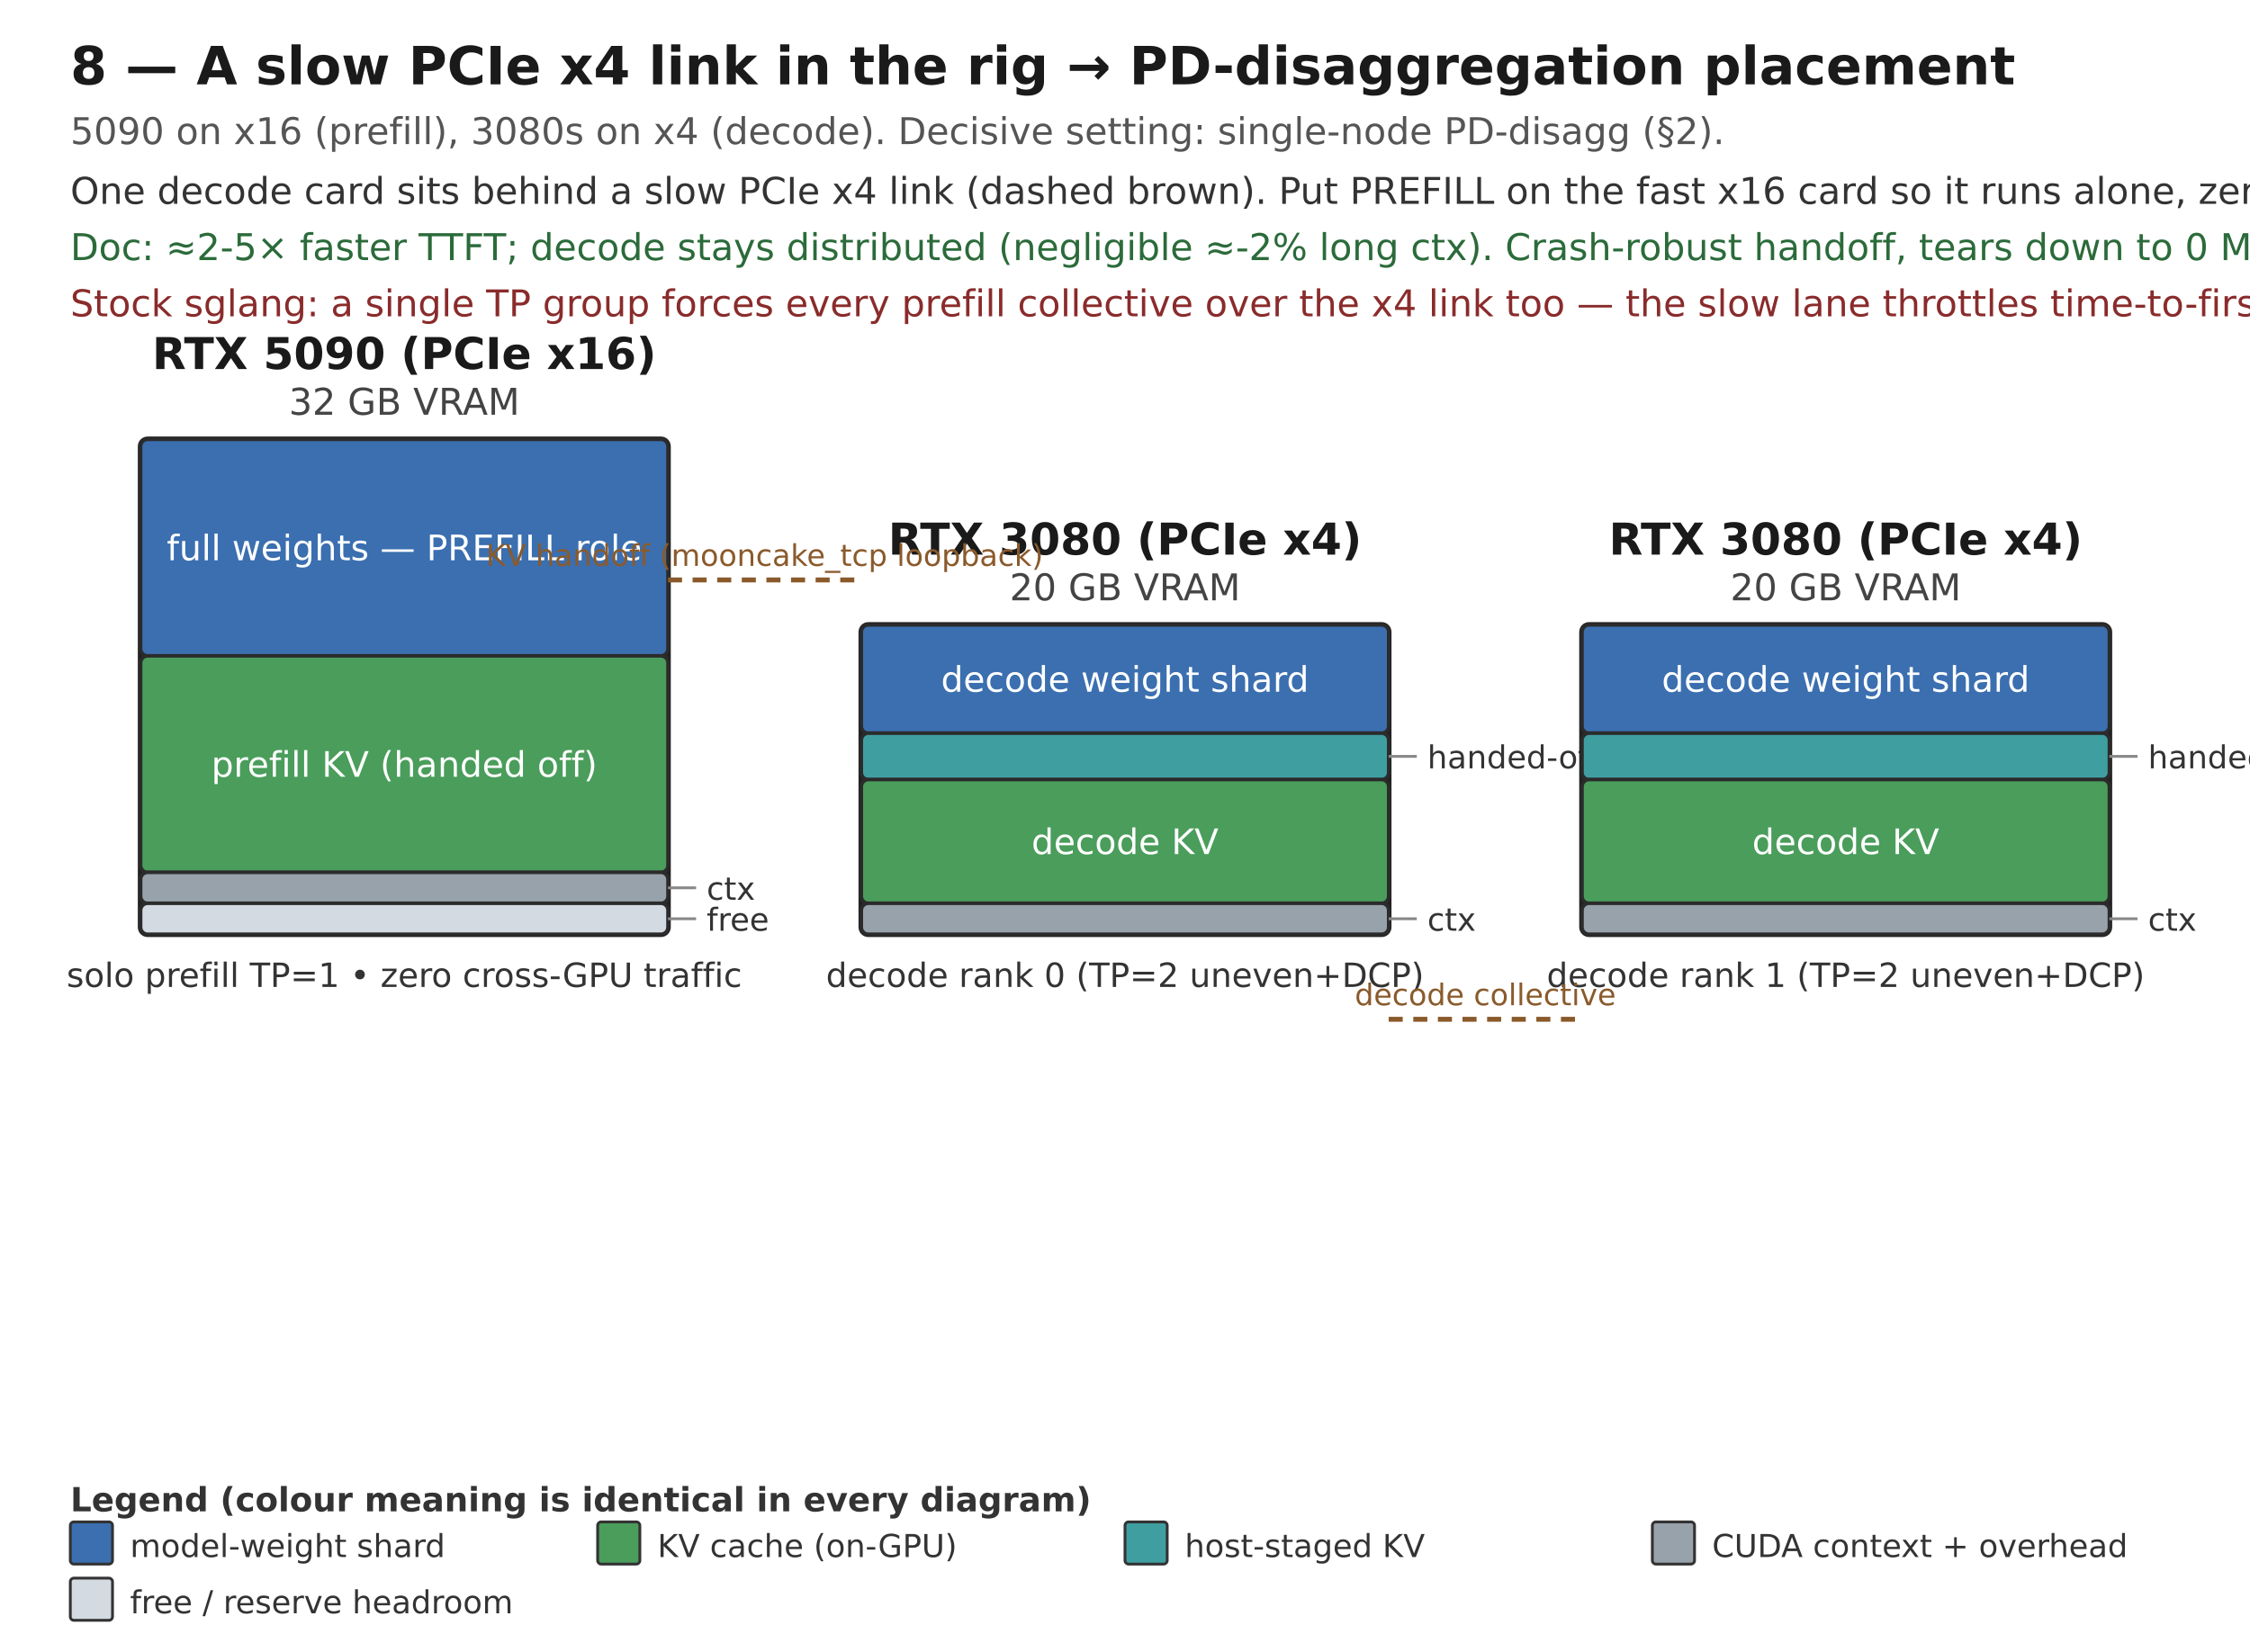
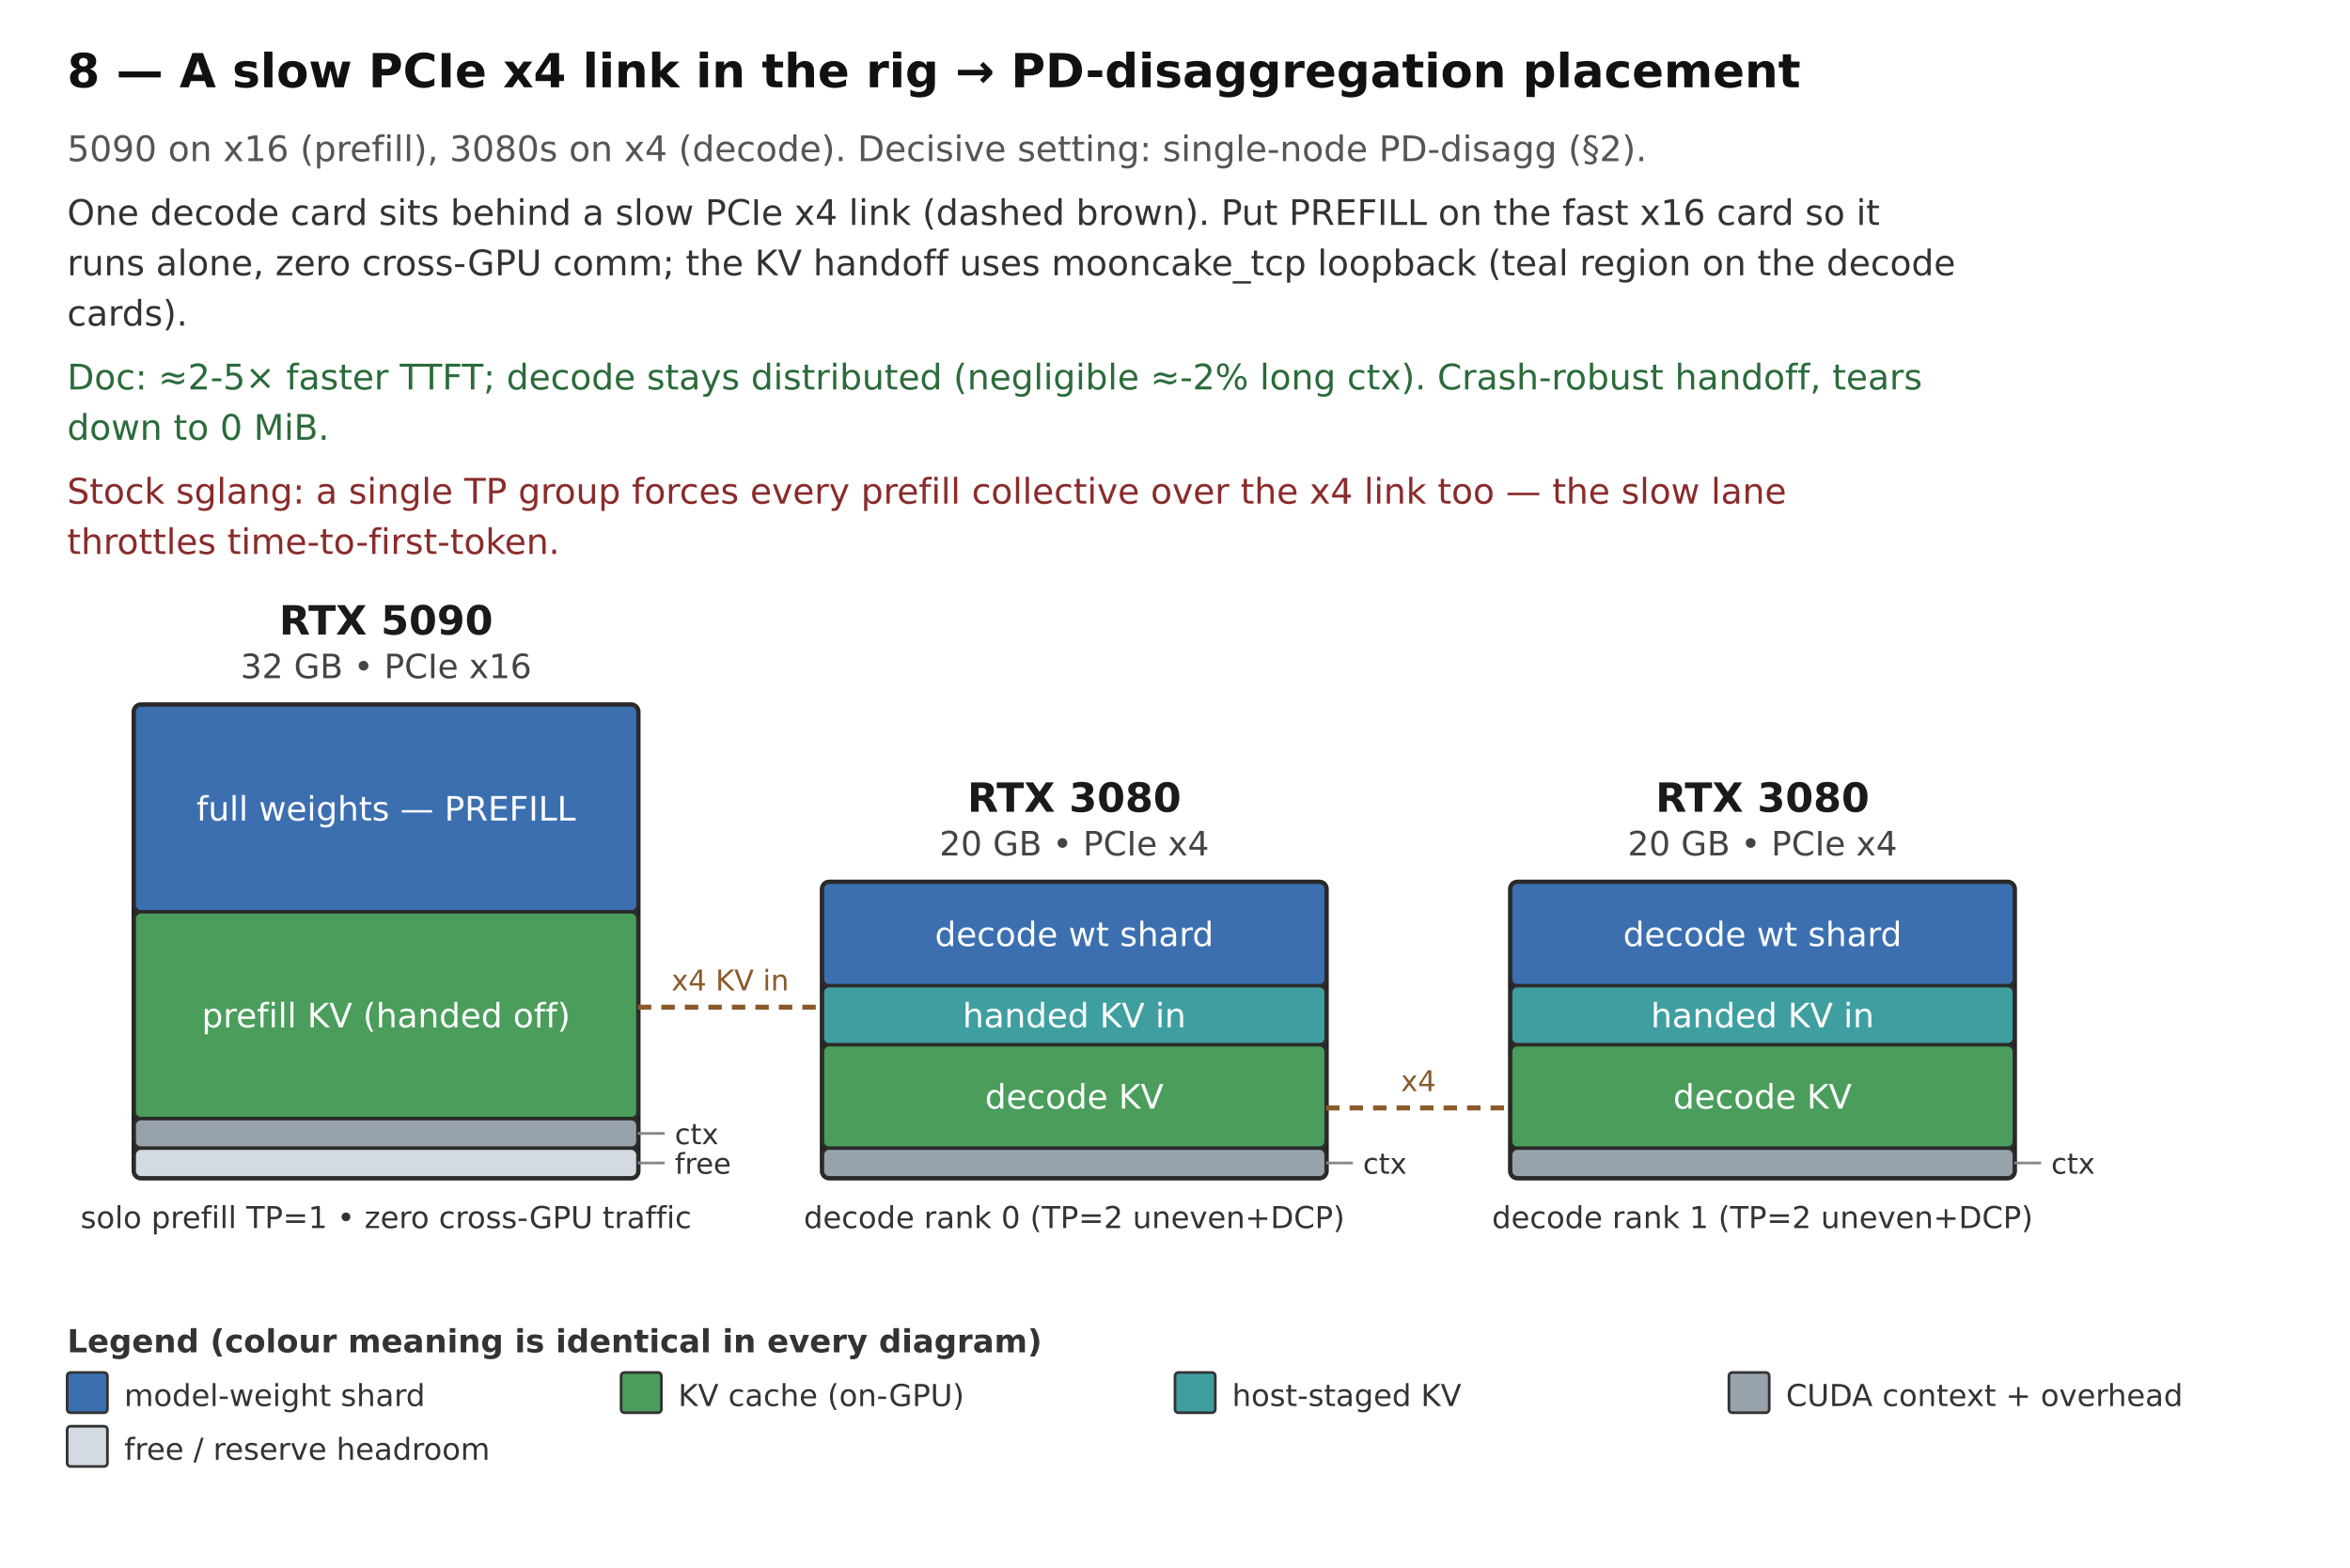
- <svg xmlns="http://www.w3.org/2000/svg" viewBox="0 0 640 470" width="640" height="470" font-family="sans-serif">
-   <rect x="0.0" y="0.0" width="640.0" height="470.0" rx="0" fill="#ffffff" stroke="none" stroke-width="0" />
-   <text x="20.0" y="24.0" font-family="DejaVu Sans, Verdana, Arial, sans-serif" font-size="15" font-weight="bold" text-anchor="start" fill="#1a1a1a">8 — A slow PCIe x4 link in the rig → PD-disaggregation placement</text>
-   <text x="20.0" y="41.0" font-family="DejaVu Sans, Verdana, Arial, sans-serif" font-size="10.5" font-weight="normal" text-anchor="start" fill="#555">5090 on x16 (prefill), 3080s on x4 (decode). Decisive setting: single-node PD-disagg (§2).</text>
-   <text x="115.0" y="105.0" font-family="DejaVu Sans, Verdana, Arial, sans-serif" font-size="12.5" font-weight="bold" text-anchor="middle" fill="#1a1a1a">RTX 5090 (PCIe x16)</text>
-   <text x="115.0" y="118.0" font-family="DejaVu Sans, Verdana, Arial, sans-serif" font-size="10.5" font-weight="normal" text-anchor="middle" fill="#444">32 GB VRAM</text>
-   <rect x="40.0" y="125.0" width="150.0" height="140.8" rx="2" fill="none" stroke="#222" stroke-width="1.6" />
-   <rect x="40.0" y="125.0" width="150.0" height="61.6" rx="2" fill="#3b6fb0" stroke="#2b2b2b" stroke-width="1.0" />
-   <text x="115.0" y="159.4" font-family="DejaVu Sans, Verdana, Arial, sans-serif" font-size="10" font-weight="normal" text-anchor="middle" fill="#ffffff">full weights — PREFILL role</text>
-   <rect x="40.0" y="186.6" width="150.0" height="61.6" rx="2" fill="#4a9d5b" stroke="#2b2b2b" stroke-width="1.0" />
-   <text x="115.0" y="221.0" font-family="DejaVu Sans, Verdana, Arial, sans-serif" font-size="10" font-weight="normal" text-anchor="middle" fill="#ffffff">prefill KV (handed off)</text>
-   <rect x="40.0" y="248.2" width="150.0" height="8.8" rx="2" fill="#98a2ab" stroke="#2b2b2b" stroke-width="1.0" />
-   <line x1="190.0" y1="252.6" x2="198.0" y2="252.6" stroke="#888" stroke-width="0.8" />
-   <text x="201.0" y="256.0" font-family="DejaVu Sans, Verdana, Arial, sans-serif" font-size="9" font-weight="normal" text-anchor="start" fill="#333">ctx</text>
-   <rect x="40.0" y="257.0" width="150.0" height="8.8" rx="2" fill="#d3dae1" stroke="#2b2b2b" stroke-width="1.0" />
-   <line x1="190.0" y1="261.4" x2="198.0" y2="261.4" stroke="#888" stroke-width="0.8" />
-   <text x="201.0" y="264.8" font-family="DejaVu Sans, Verdana, Arial, sans-serif" font-size="9" font-weight="normal" text-anchor="start" fill="#333">free</text>
-   <text x="115.0" y="280.8" font-family="DejaVu Sans, Verdana, Arial, sans-serif" font-size="9.5" font-weight="normal" text-anchor="middle" fill="#333">solo prefill TP=1  •  zero cross-GPU traffic</text>
-   <text x="320.0" y="157.8" font-family="DejaVu Sans, Verdana, Arial, sans-serif" font-size="12.5" font-weight="bold" text-anchor="middle" fill="#1a1a1a">RTX 3080 (PCIe x4)</text>
-   <text x="320.0" y="170.8" font-family="DejaVu Sans, Verdana, Arial, sans-serif" font-size="10.5" font-weight="normal" text-anchor="middle" fill="#444">20 GB VRAM</text>
-   <rect x="245.0" y="177.8" width="150.0" height="88.0" rx="2" fill="none" stroke="#222" stroke-width="1.6" />
-   <rect x="245.0" y="177.8" width="150.0" height="30.8" rx="2" fill="#3b6fb0" stroke="#2b2b2b" stroke-width="1.0" />
-   <text x="320.0" y="196.8" font-family="DejaVu Sans, Verdana, Arial, sans-serif" font-size="10" font-weight="normal" text-anchor="middle" fill="#ffffff">decode weight shard</text>
-   <rect x="245.0" y="208.6" width="150.0" height="13.2" rx="2" fill="#3f9fa0" stroke="#2b2b2b" stroke-width="1.0" />
-   <line x1="395.0" y1="215.2" x2="403.0" y2="215.2" stroke="#888" stroke-width="0.8" />
-   <text x="406.0" y="218.6" font-family="DejaVu Sans, Verdana, Arial, sans-serif" font-size="9" font-weight="normal" text-anchor="start" fill="#333">handed-off KV in</text>
-   <rect x="245.0" y="221.8" width="150.0" height="35.2" rx="2" fill="#4a9d5b" stroke="#2b2b2b" stroke-width="1.0" />
-   <text x="320.0" y="243.0" font-family="DejaVu Sans, Verdana, Arial, sans-serif" font-size="10" font-weight="normal" text-anchor="middle" fill="#ffffff">decode KV</text>
-   <rect x="245.0" y="257.0" width="150.0" height="8.8" rx="2" fill="#98a2ab" stroke="#2b2b2b" stroke-width="1.0" />
-   <line x1="395.0" y1="261.4" x2="403.0" y2="261.4" stroke="#888" stroke-width="0.8" />
-   <text x="406.0" y="264.8" font-family="DejaVu Sans, Verdana, Arial, sans-serif" font-size="9" font-weight="normal" text-anchor="start" fill="#333">ctx</text>
-   <text x="320.0" y="280.8" font-family="DejaVu Sans, Verdana, Arial, sans-serif" font-size="9.5" font-weight="normal" text-anchor="middle" fill="#333">decode rank 0  (TP=2 uneven+DCP)</text>
-   <text x="525.0" y="157.8" font-family="DejaVu Sans, Verdana, Arial, sans-serif" font-size="12.5" font-weight="bold" text-anchor="middle" fill="#1a1a1a">RTX 3080 (PCIe x4)</text>
-   <text x="525.0" y="170.8" font-family="DejaVu Sans, Verdana, Arial, sans-serif" font-size="10.5" font-weight="normal" text-anchor="middle" fill="#444">20 GB VRAM</text>
-   <rect x="450.0" y="177.8" width="150.0" height="88.0" rx="2" fill="none" stroke="#222" stroke-width="1.6" />
-   <rect x="450.0" y="177.8" width="150.0" height="30.8" rx="2" fill="#3b6fb0" stroke="#2b2b2b" stroke-width="1.0" />
-   <text x="525.0" y="196.8" font-family="DejaVu Sans, Verdana, Arial, sans-serif" font-size="10" font-weight="normal" text-anchor="middle" fill="#ffffff">decode weight shard</text>
-   <rect x="450.0" y="208.6" width="150.0" height="13.2" rx="2" fill="#3f9fa0" stroke="#2b2b2b" stroke-width="1.0" />
-   <line x1="600.0" y1="215.2" x2="608.0" y2="215.2" stroke="#888" stroke-width="0.8" />
-   <text x="611.0" y="218.6" font-family="DejaVu Sans, Verdana, Arial, sans-serif" font-size="9" font-weight="normal" text-anchor="start" fill="#333">handed-off KV in</text>
-   <rect x="450.0" y="221.8" width="150.0" height="35.2" rx="2" fill="#4a9d5b" stroke="#2b2b2b" stroke-width="1.0" />
-   <text x="525.0" y="243.0" font-family="DejaVu Sans, Verdana, Arial, sans-serif" font-size="10" font-weight="normal" text-anchor="middle" fill="#ffffff">decode KV</text>
-   <rect x="450.0" y="257.0" width="150.0" height="8.8" rx="2" fill="#98a2ab" stroke="#2b2b2b" stroke-width="1.0" />
-   <line x1="600.0" y1="261.4" x2="608.0" y2="261.4" stroke="#888" stroke-width="0.8" />
-   <text x="611.0" y="264.8" font-family="DejaVu Sans, Verdana, Arial, sans-serif" font-size="9" font-weight="normal" text-anchor="start" fill="#333">ctx</text>
-   <text x="525.0" y="280.8" font-family="DejaVu Sans, Verdana, Arial, sans-serif" font-size="9.5" font-weight="normal" text-anchor="middle" fill="#333">decode rank 1  (TP=2 uneven+DCP)</text>
-   <line x1="190.0" y1="165.0" x2="245.0" y2="165.0" stroke="#8a5a2b" stroke-width="1.4" stroke-dasharray="4 3" />
-   <text x="217.5" y="161.0" font-family="DejaVu Sans, Verdana, Arial, sans-serif" font-size="8.5" font-weight="normal" text-anchor="middle" fill="#8a5a2b">KV handoff (mooncake_tcp loopback)</text>
-   <line x1="395.0" y1="290.0" x2="450.0" y2="290.0" stroke="#8a5a2b" stroke-width="1.4" stroke-dasharray="4 3" />
-   <text x="422.5" y="286.0" font-family="DejaVu Sans, Verdana, Arial, sans-serif" font-size="8.5" font-weight="normal" text-anchor="middle" fill="#8a5a2b">decode collective</text>
-   <text x="20.0" y="58.0" font-family="DejaVu Sans, Verdana, Arial, sans-serif" font-size="10.5" font-weight="normal" text-anchor="start" fill="#333">One decode card sits behind a slow PCIe x4 link (dashed brown). Put PREFILL on the fast x16 card so it runs alone, zero cross-GPU comm.</text>
-   <text x="20.0" y="74.0" font-family="DejaVu Sans, Verdana, Arial, sans-serif" font-size="10.5" font-weight="normal" text-anchor="start" fill="#2b6b3a">Doc: ≈2-5× faster TTFT; decode stays distributed (negligible ≈-2% long ctx). Crash-robust handoff, tears down to 0 MiB.</text>
-   <text x="20.0" y="90.0" font-family="DejaVu Sans, Verdana, Arial, sans-serif" font-size="10.5" font-weight="normal" text-anchor="start" fill="#8a2b2b">Stock sglang: a single TP group forces every prefill collective over the x4 link too — the slow lane throttles time-to-first-token.</text>
-   <text x="20.0" y="430.0" font-family="DejaVu Sans, Verdana, Arial, sans-serif" font-size="9.5" font-weight="bold" text-anchor="start" fill="#333">Legend (colour meaning is identical in every diagram)</text>
-   <rect x="20.0" y="433.0" width="12.0" height="12.0" rx="1" fill="#3b6fb0" stroke="#333" stroke-width="0.8" />
-   <text x="37.0" y="443.0" font-family="DejaVu Sans, Verdana, Arial, sans-serif" font-size="9" font-weight="normal" text-anchor="start" fill="#333">model-weight shard</text>
-   <rect x="170.0" y="433.0" width="12.0" height="12.0" rx="1" fill="#4a9d5b" stroke="#333" stroke-width="0.8" />
-   <text x="187.0" y="443.0" font-family="DejaVu Sans, Verdana, Arial, sans-serif" font-size="9" font-weight="normal" text-anchor="start" fill="#333">KV cache (on-GPU)</text>
-   <rect x="320.0" y="433.0" width="12.0" height="12.0" rx="1" fill="#3f9fa0" stroke="#333" stroke-width="0.8" />
-   <text x="337.0" y="443.0" font-family="DejaVu Sans, Verdana, Arial, sans-serif" font-size="9" font-weight="normal" text-anchor="start" fill="#333">host-staged KV</text>
-   <rect x="470.0" y="433.0" width="12.0" height="12.0" rx="1" fill="#98a2ab" stroke="#333" stroke-width="0.8" />
-   <text x="487.0" y="443.0" font-family="DejaVu Sans, Verdana, Arial, sans-serif" font-size="9" font-weight="normal" text-anchor="start" fill="#333">CUDA context + overhead</text>
-   <rect x="20.0" y="449.0" width="12.0" height="12.0" rx="1" fill="#d3dae1" stroke="#333" stroke-width="0.8" />
-   <text x="37.0" y="459.0" font-family="DejaVu Sans, Verdana, Arial, sans-serif" font-size="9" font-weight="normal" text-anchor="start" fill="#333">free / reserve headroom</text>
+ <svg xmlns="http://www.w3.org/2000/svg" viewBox="0 0 700 467" width="700" height="467" font-family="sans-serif">
+   <rect x="0.0" y="0.0" width="700.0" height="467.0" rx="0" fill="#ffffff" stroke="none" stroke-width="0" />
+   <text x="20.0" y="26.0" font-family="DejaVu Sans, Verdana, Arial, sans-serif" font-size="14" font-weight="bold" text-anchor="start" fill="#111">8 — A slow PCIe x4 link in the rig → PD-disaggregation placement</text>
+   <text x="20.0" y="48.0" font-family="DejaVu Sans, Verdana, Arial, sans-serif" font-size="10.5" font-weight="normal" text-anchor="start" fill="#555">5090 on x16 (prefill), 3080s on x4 (decode). Decisive setting: single-node PD-disagg (§2).</text>
+   <text x="20.0" y="67.0" font-family="DejaVu Sans, Verdana, Arial, sans-serif" font-size="10.5" font-weight="normal" text-anchor="start" fill="#333">One decode card sits behind a slow PCIe x4 link (dashed brown). Put PREFILL on the fast x16 card so it</text>
+   <text x="20.0" y="82.0" font-family="DejaVu Sans, Verdana, Arial, sans-serif" font-size="10.5" font-weight="normal" text-anchor="start" fill="#333">runs alone, zero cross-GPU comm; the KV handoff uses mooncake_tcp loopback (teal region on the decode</text>
+   <text x="20.0" y="97.0" font-family="DejaVu Sans, Verdana, Arial, sans-serif" font-size="10.5" font-weight="normal" text-anchor="start" fill="#333">cards).</text>
+   <text x="20.0" y="116.0" font-family="DejaVu Sans, Verdana, Arial, sans-serif" font-size="10.5" font-weight="normal" text-anchor="start" fill="#2b6b3a">Doc: ≈2-5× faster TTFT; decode stays distributed (negligible ≈-2% long ctx). Crash-robust handoff, tears</text>
+   <text x="20.0" y="131.0" font-family="DejaVu Sans, Verdana, Arial, sans-serif" font-size="10.5" font-weight="normal" text-anchor="start" fill="#2b6b3a">down to 0 MiB.</text>
+   <text x="20.0" y="150.0" font-family="DejaVu Sans, Verdana, Arial, sans-serif" font-size="10.5" font-weight="normal" text-anchor="start" fill="#8a2b2b">Stock sglang: a single TP group forces every prefill collective over the x4 link too — the slow lane</text>
+   <text x="20.0" y="165.0" font-family="DejaVu Sans, Verdana, Arial, sans-serif" font-size="10.5" font-weight="normal" text-anchor="start" fill="#8a2b2b">throttles time-to-first-token.</text>
+   <text x="115.0" y="189.0" font-family="DejaVu Sans, Verdana, Arial, sans-serif" font-size="12" font-weight="bold" text-anchor="middle" fill="#1a1a1a">RTX 5090</text>
+   <text x="115.0" y="202.0" font-family="DejaVu Sans, Verdana, Arial, sans-serif" font-size="10" font-weight="normal" text-anchor="middle" fill="#444">32 GB • PCIe x16</text>
+   <rect x="40.0" y="210.0" width="150.0" height="140.8" rx="2" fill="none" stroke="#222" stroke-width="1.6" />
+   <rect x="40.0" y="210.0" width="150.0" height="61.6" rx="2" fill="#3b6fb0" stroke="#2b2b2b" stroke-width="1.0" />
+   <text x="115.0" y="244.4" font-family="DejaVu Sans, Verdana, Arial, sans-serif" font-size="10" font-weight="normal" text-anchor="middle" fill="#ffffff">full weights — PREFILL</text>
+   <rect x="40.0" y="271.6" width="150.0" height="61.6" rx="2" fill="#4a9d5b" stroke="#2b2b2b" stroke-width="1.0" />
+   <text x="115.0" y="306.0" font-family="DejaVu Sans, Verdana, Arial, sans-serif" font-size="10" font-weight="normal" text-anchor="middle" fill="#ffffff">prefill KV (handed off)</text>
+   <rect x="40.0" y="333.2" width="150.0" height="8.8" rx="2" fill="#98a2ab" stroke="#2b2b2b" stroke-width="1.0" />
+   <line x1="190.0" y1="337.6" x2="198.0" y2="337.6" stroke="#888" stroke-width="0.8" />
+   <text x="201.0" y="340.8" font-family="DejaVu Sans, Verdana, Arial, sans-serif" font-size="8.5" font-weight="normal" text-anchor="start" fill="#333">ctx</text>
+   <rect x="40.0" y="342.0" width="150.0" height="8.8" rx="2" fill="#d3dae1" stroke="#2b2b2b" stroke-width="1.0" />
+   <line x1="190.0" y1="346.4" x2="198.0" y2="346.4" stroke="#888" stroke-width="0.8" />
+   <text x="201.0" y="349.6" font-family="DejaVu Sans, Verdana, Arial, sans-serif" font-size="8.5" font-weight="normal" text-anchor="start" fill="#333">free</text>
+   <text x="115.0" y="365.8" font-family="DejaVu Sans, Verdana, Arial, sans-serif" font-size="9" font-weight="normal" text-anchor="middle" fill="#333">solo prefill TP=1 • zero cross-GPU traffic</text>
+   <text x="320.0" y="241.8" font-family="DejaVu Sans, Verdana, Arial, sans-serif" font-size="12" font-weight="bold" text-anchor="middle" fill="#1a1a1a">RTX 3080</text>
+   <text x="320.0" y="254.8" font-family="DejaVu Sans, Verdana, Arial, sans-serif" font-size="10" font-weight="normal" text-anchor="middle" fill="#444">20 GB • PCIe x4</text>
+   <rect x="245.0" y="262.8" width="150.0" height="88.0" rx="2" fill="none" stroke="#222" stroke-width="1.6" />
+   <rect x="245.0" y="262.8" width="150.0" height="30.8" rx="2" fill="#3b6fb0" stroke="#2b2b2b" stroke-width="1.0" />
+   <text x="320.0" y="281.8" font-family="DejaVu Sans, Verdana, Arial, sans-serif" font-size="10" font-weight="normal" text-anchor="middle" fill="#ffffff">decode wt shard</text>
+   <rect x="245.0" y="293.6" width="150.0" height="17.6" rx="2" fill="#3f9fa0" stroke="#2b2b2b" stroke-width="1.0" />
+   <text x="320.0" y="306.0" font-family="DejaVu Sans, Verdana, Arial, sans-serif" font-size="10" font-weight="normal" text-anchor="middle" fill="#ffffff">handed KV in</text>
+   <rect x="245.0" y="311.2" width="150.0" height="30.8" rx="2" fill="#4a9d5b" stroke="#2b2b2b" stroke-width="1.0" />
+   <text x="320.0" y="330.2" font-family="DejaVu Sans, Verdana, Arial, sans-serif" font-size="10" font-weight="normal" text-anchor="middle" fill="#ffffff">decode KV</text>
+   <rect x="245.0" y="342.0" width="150.0" height="8.8" rx="2" fill="#98a2ab" stroke="#2b2b2b" stroke-width="1.0" />
+   <line x1="395.0" y1="346.4" x2="403.0" y2="346.4" stroke="#888" stroke-width="0.8" />
+   <text x="406.0" y="349.6" font-family="DejaVu Sans, Verdana, Arial, sans-serif" font-size="8.5" font-weight="normal" text-anchor="start" fill="#333">ctx</text>
+   <text x="320.0" y="365.8" font-family="DejaVu Sans, Verdana, Arial, sans-serif" font-size="9" font-weight="normal" text-anchor="middle" fill="#333">decode rank 0 (TP=2 uneven+DCP)</text>
+   <text x="525.0" y="241.8" font-family="DejaVu Sans, Verdana, Arial, sans-serif" font-size="12" font-weight="bold" text-anchor="middle" fill="#1a1a1a">RTX 3080</text>
+   <text x="525.0" y="254.8" font-family="DejaVu Sans, Verdana, Arial, sans-serif" font-size="10" font-weight="normal" text-anchor="middle" fill="#444">20 GB • PCIe x4</text>
+   <rect x="450.0" y="262.8" width="150.0" height="88.0" rx="2" fill="none" stroke="#222" stroke-width="1.6" />
+   <rect x="450.0" y="262.8" width="150.0" height="30.8" rx="2" fill="#3b6fb0" stroke="#2b2b2b" stroke-width="1.0" />
+   <text x="525.0" y="281.8" font-family="DejaVu Sans, Verdana, Arial, sans-serif" font-size="10" font-weight="normal" text-anchor="middle" fill="#ffffff">decode wt shard</text>
+   <rect x="450.0" y="293.6" width="150.0" height="17.6" rx="2" fill="#3f9fa0" stroke="#2b2b2b" stroke-width="1.0" />
+   <text x="525.0" y="306.0" font-family="DejaVu Sans, Verdana, Arial, sans-serif" font-size="10" font-weight="normal" text-anchor="middle" fill="#ffffff">handed KV in</text>
+   <rect x="450.0" y="311.2" width="150.0" height="30.8" rx="2" fill="#4a9d5b" stroke="#2b2b2b" stroke-width="1.0" />
+   <text x="525.0" y="330.2" font-family="DejaVu Sans, Verdana, Arial, sans-serif" font-size="10" font-weight="normal" text-anchor="middle" fill="#ffffff">decode KV</text>
+   <rect x="450.0" y="342.0" width="150.0" height="8.8" rx="2" fill="#98a2ab" stroke="#2b2b2b" stroke-width="1.0" />
+   <line x1="600.0" y1="346.4" x2="608.0" y2="346.4" stroke="#888" stroke-width="0.8" />
+   <text x="611.0" y="349.6" font-family="DejaVu Sans, Verdana, Arial, sans-serif" font-size="8.5" font-weight="normal" text-anchor="start" fill="#333">ctx</text>
+   <text x="525.0" y="365.8" font-family="DejaVu Sans, Verdana, Arial, sans-serif" font-size="9" font-weight="normal" text-anchor="middle" fill="#333">decode rank 1 (TP=2 uneven+DCP)</text>
+   <line x1="190.0" y1="300.0" x2="245.0" y2="300.0" stroke="#8a5a2b" stroke-width="1.5" stroke-dasharray="4 3" />
+   <text x="217.5" y="295.0" font-family="DejaVu Sans, Verdana, Arial, sans-serif" font-size="8.5" font-weight="normal" text-anchor="middle" fill="#8a5a2b">x4 KV in</text>
+   <line x1="395.0" y1="330.0" x2="450.0" y2="330.0" stroke="#8a5a2b" stroke-width="1.5" stroke-dasharray="4 3" />
+   <text x="422.5" y="325.0" font-family="DejaVu Sans, Verdana, Arial, sans-serif" font-size="8.5" font-weight="normal" text-anchor="middle" fill="#8a5a2b">x4</text>
+   <text x="20.0" y="402.8" font-family="DejaVu Sans, Verdana, Arial, sans-serif" font-size="9.5" font-weight="bold" text-anchor="start" fill="#333">Legend (colour meaning is identical in every diagram)</text>
+   <rect x="20.0" y="408.8" width="12.0" height="12.0" rx="1" fill="#3b6fb0" stroke="#333" stroke-width="0.8" />
+   <text x="37.0" y="418.8" font-family="DejaVu Sans, Verdana, Arial, sans-serif" font-size="9" font-weight="normal" text-anchor="start" fill="#333">model-weight shard</text>
+   <rect x="185.0" y="408.8" width="12.0" height="12.0" rx="1" fill="#4a9d5b" stroke="#333" stroke-width="0.8" />
+   <text x="202.0" y="418.8" font-family="DejaVu Sans, Verdana, Arial, sans-serif" font-size="9" font-weight="normal" text-anchor="start" fill="#333">KV cache (on-GPU)</text>
+   <rect x="350.0" y="408.8" width="12.0" height="12.0" rx="1" fill="#3f9fa0" stroke="#333" stroke-width="0.8" />
+   <text x="367.0" y="418.8" font-family="DejaVu Sans, Verdana, Arial, sans-serif" font-size="9" font-weight="normal" text-anchor="start" fill="#333">host-staged KV</text>
+   <rect x="515.0" y="408.8" width="12.0" height="12.0" rx="1" fill="#98a2ab" stroke="#333" stroke-width="0.8" />
+   <text x="532.0" y="418.8" font-family="DejaVu Sans, Verdana, Arial, sans-serif" font-size="9" font-weight="normal" text-anchor="start" fill="#333">CUDA context + overhead</text>
+   <rect x="20.0" y="424.8" width="12.0" height="12.0" rx="1" fill="#d3dae1" stroke="#333" stroke-width="0.8" />
+   <text x="37.0" y="434.8" font-family="DejaVu Sans, Verdana, Arial, sans-serif" font-size="9" font-weight="normal" text-anchor="start" fill="#333">free / reserve headroom</text>
</svg>
